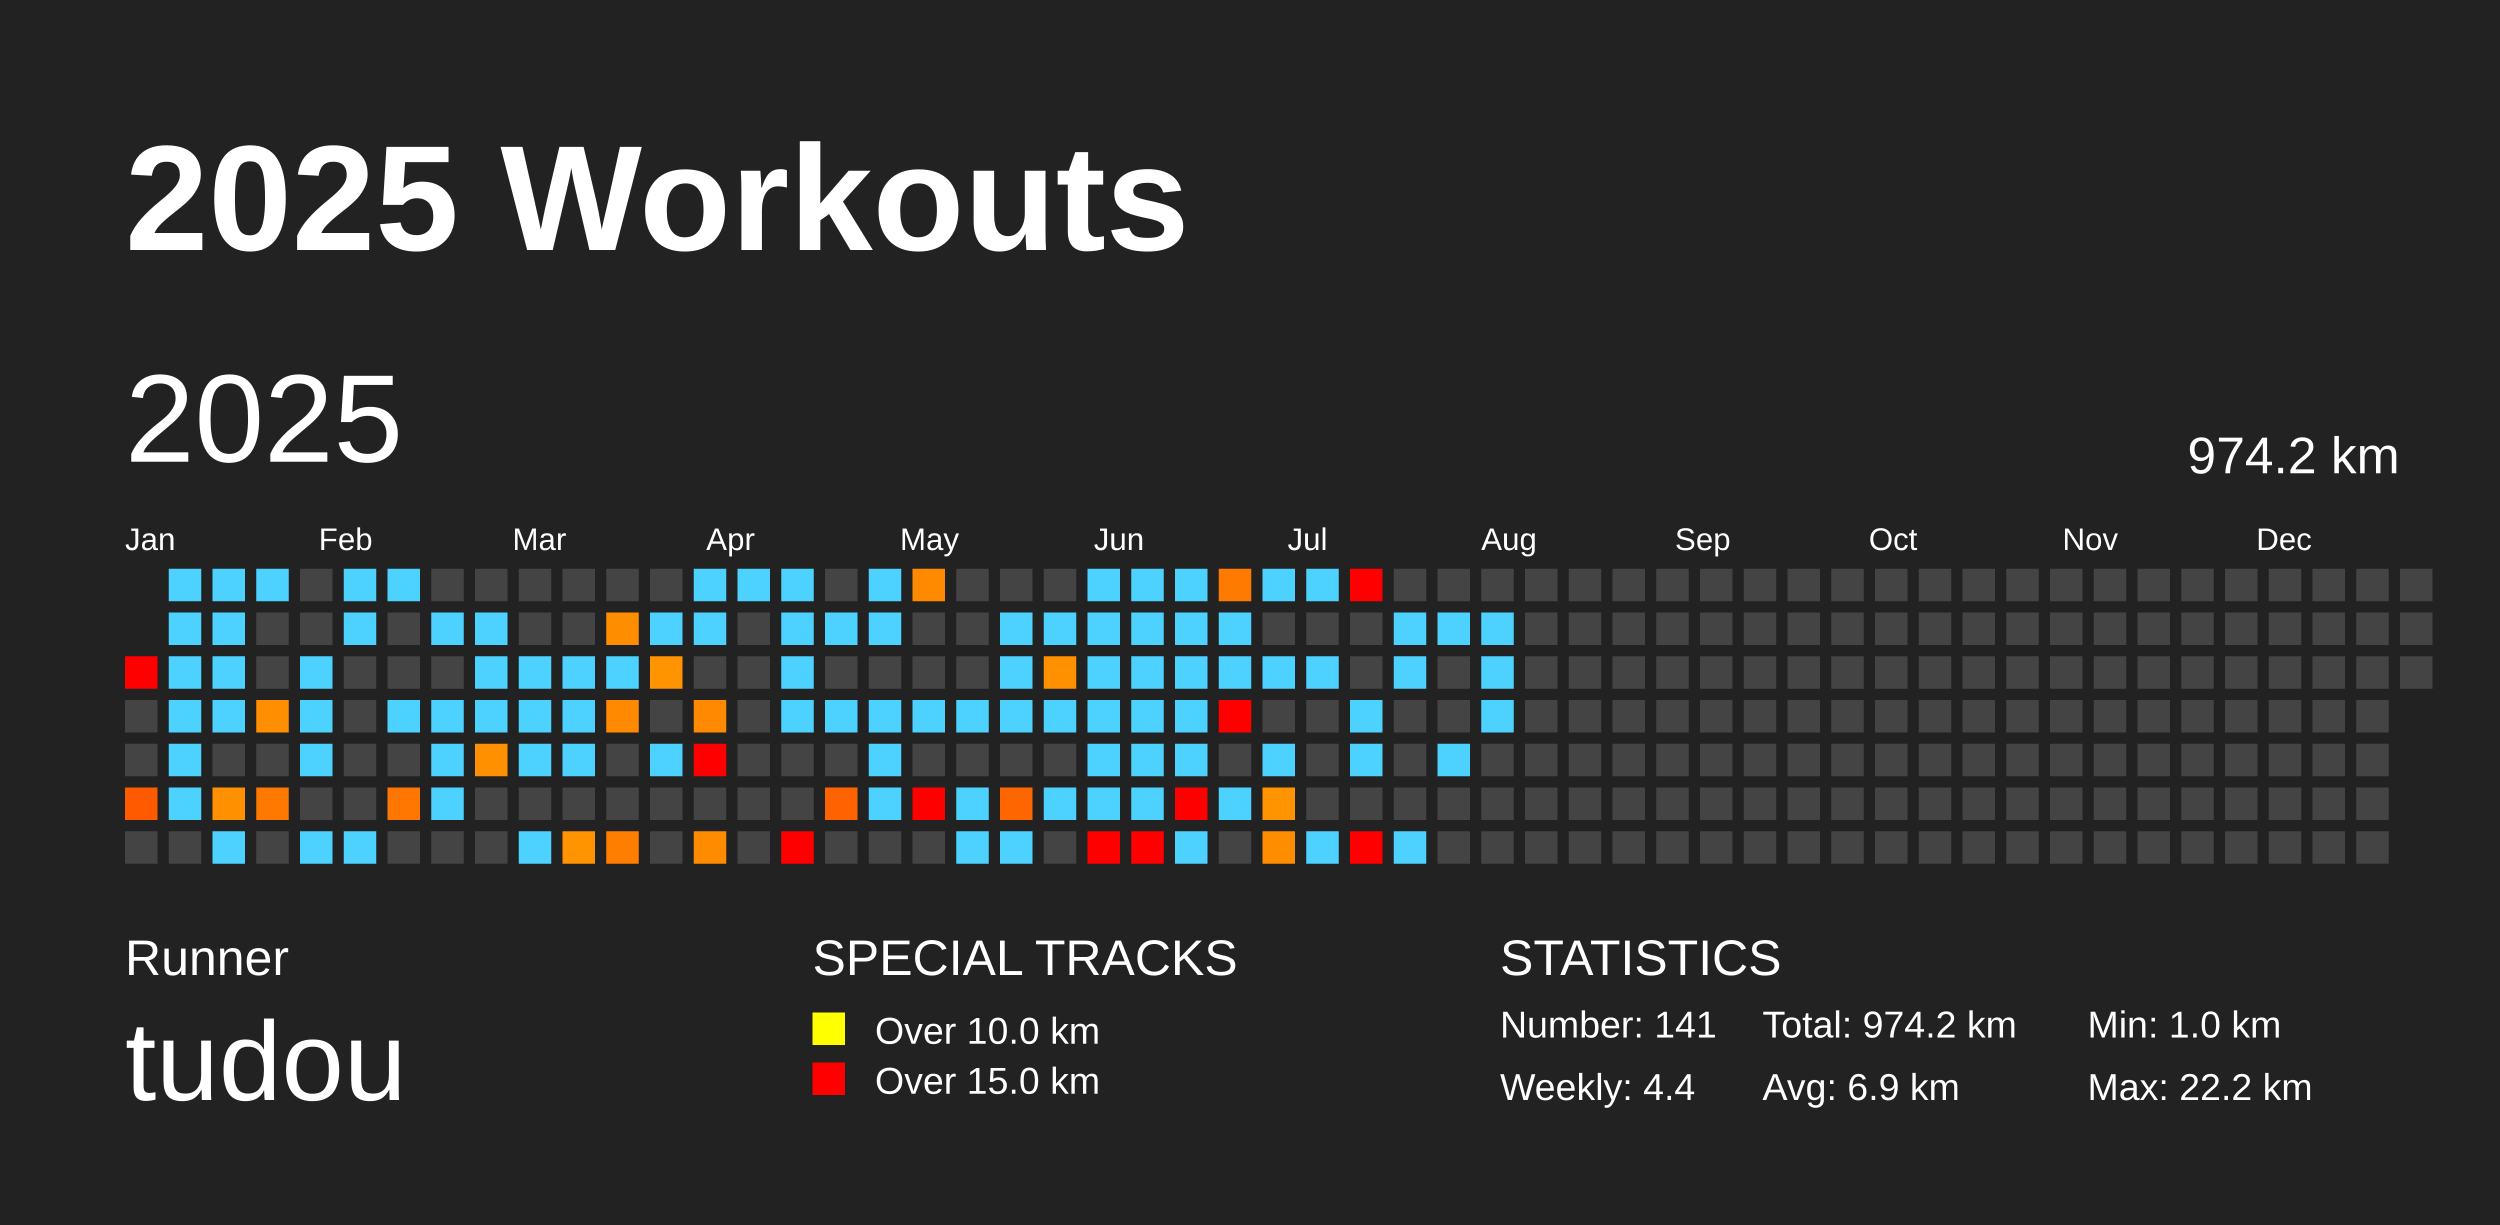
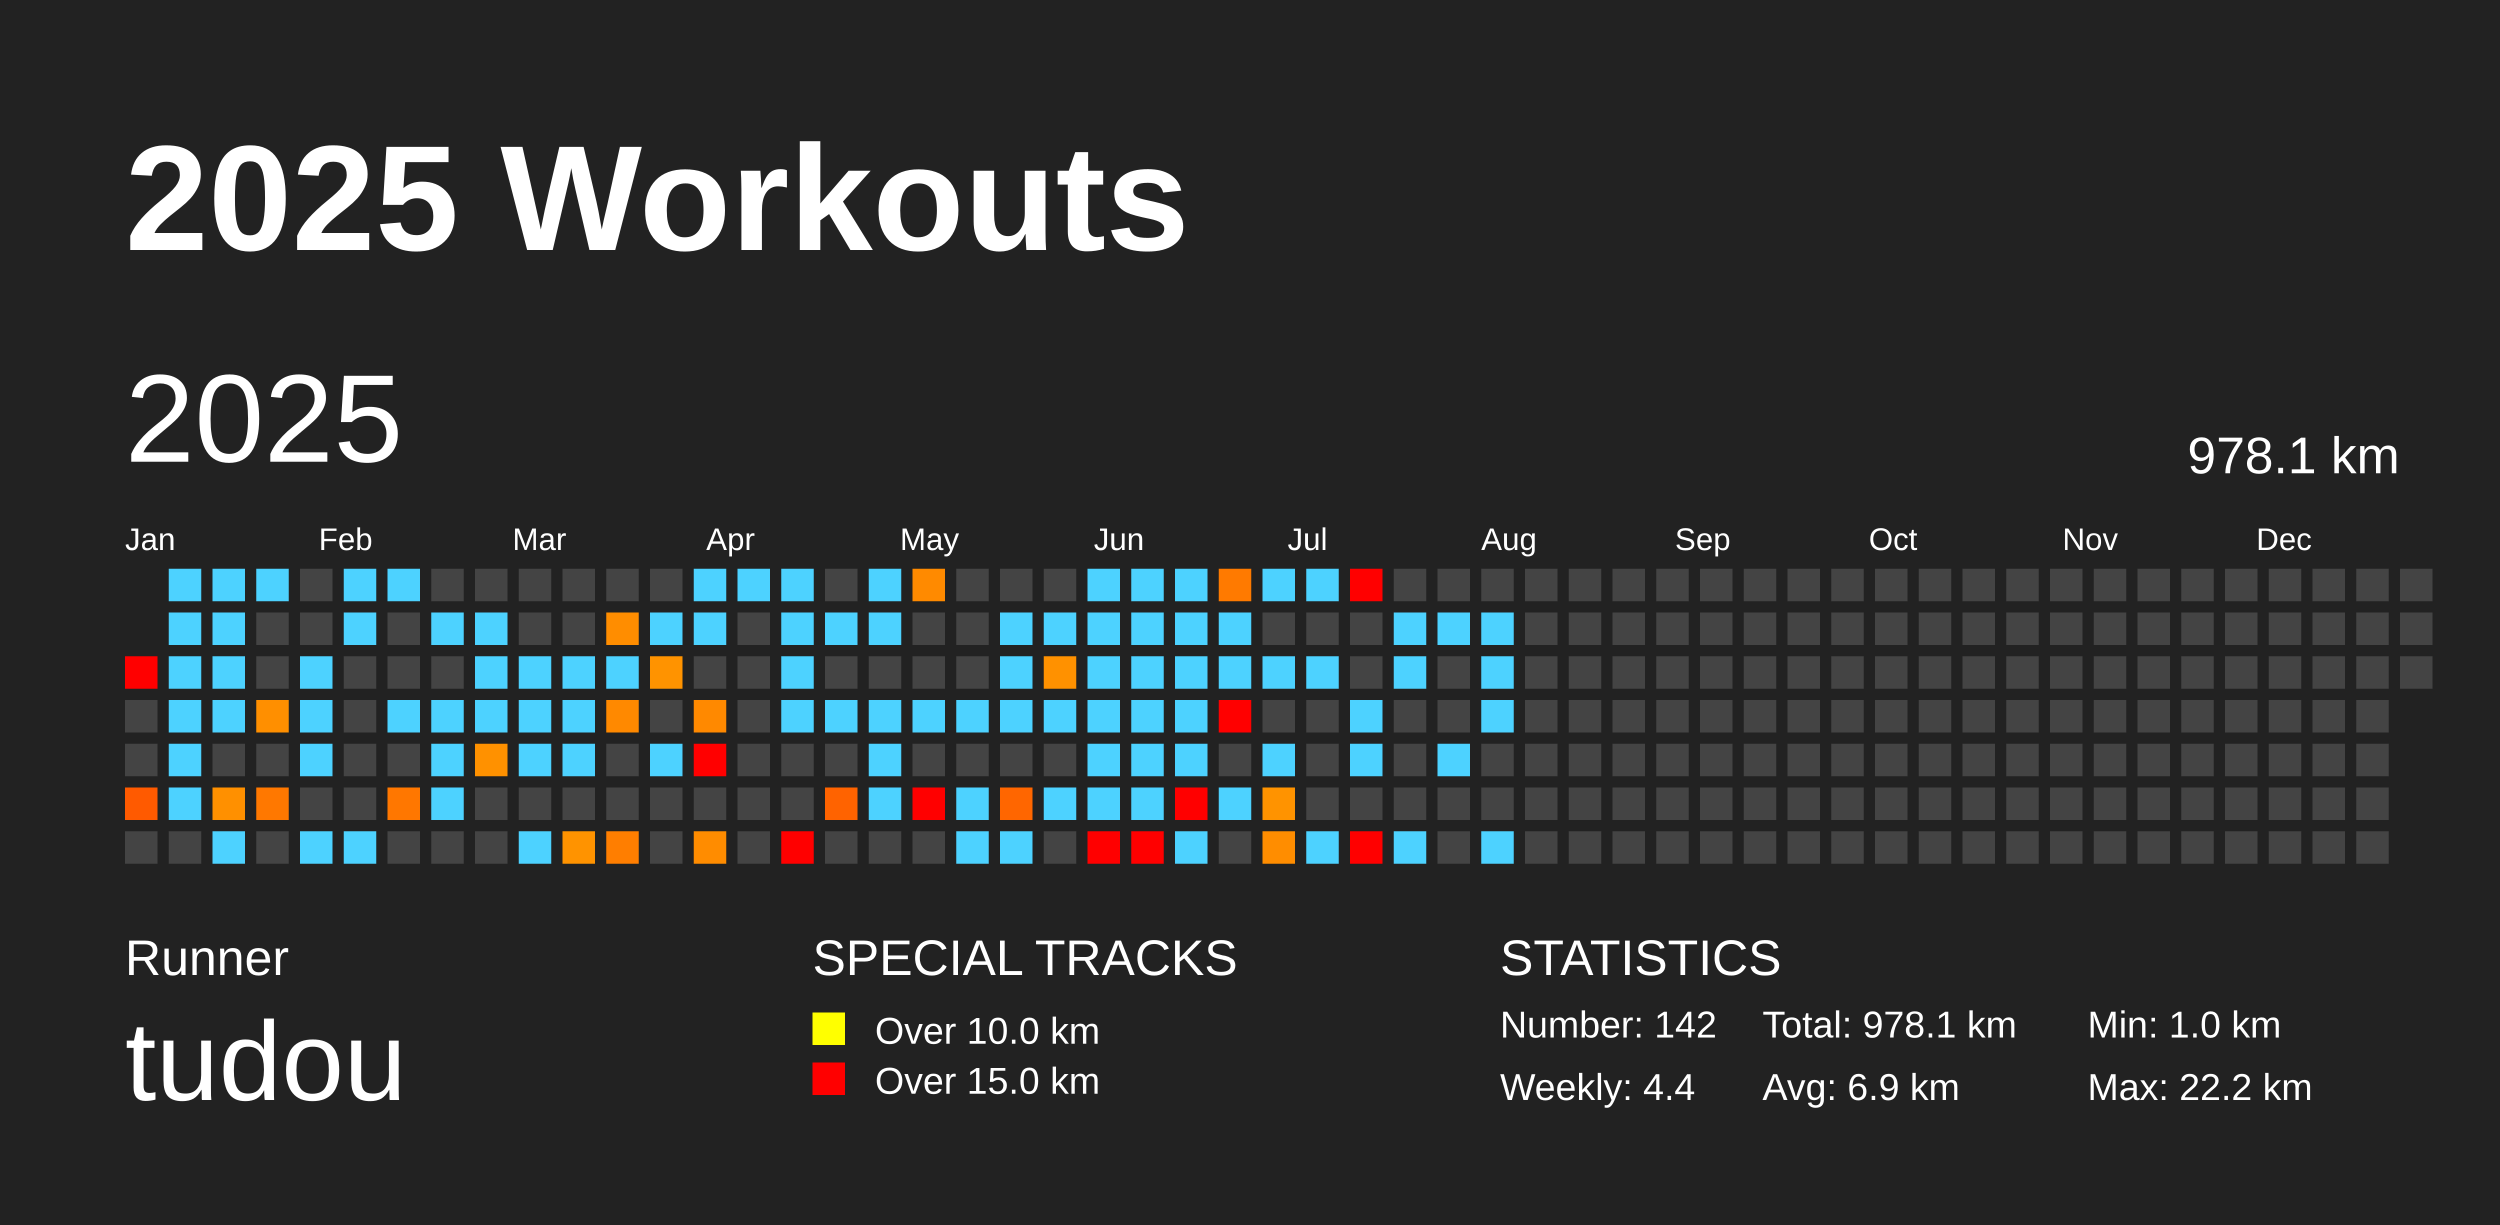
<svg xmlns="http://www.w3.org/2000/svg" baseProfile="full" height="98mm" version="1.1" viewBox="0,0,200,98" width="200mm">
  <defs />
  <rect fill="#222222" height="98" width="200" x="0" y="0" />
  <text fill="#FFFFFF" style="font-size:12px; font-family:Arial; font-weight:bold;" x="10" y="20">2025 Workouts</text>
  <text fill="#FFFFFF" style="font-size:4px; font-family:Arial" x="10" y="78">Runner</text>
  <text fill="#FFFFFF" style="font-size:9px; font-family:Arial" x="10" y="88">tudou</text>
  <text fill="#FFFFFF" style="font-size:4px; font-family:Arial" x="65" y="78">SPECIAL TRACKS</text>
  <rect fill="yellow" height="2.6" width="2.6" x="65" y="81" />
  <text fill="#FFFFFF" style="font-size:3px; font-family:Arial" x="70" y="83.5">Over 10.0 km</text>
  <rect fill="red" height="2.6" width="2.6" x="65" y="85" />
  <text fill="#FFFFFF" style="font-size:3px; font-family:Arial" x="70" y="87.5">Over 15.0 km</text>
  <text fill="#FFFFFF" style="font-size:4px; font-family:Arial" x="120" y="78">STATISTICS</text>
-   <text fill="#FFFFFF" style="font-size:3px; font-family:Arial" x="120" y="83">Number: 141</text>
+   <text fill="#FFFFFF" style="font-size:3px; font-family:Arial" x="120" y="83">Number: 142</text>
  <text fill="#FFFFFF" style="font-size:3px; font-family:Arial" x="120" y="88">Weekly: 4.4</text>
-   <text fill="#FFFFFF" style="font-size:3px; font-family:Arial" x="141" y="83">Total: 974.2 km</text>
+   <text fill="#FFFFFF" style="font-size:3px; font-family:Arial" x="141" y="83">Total: 978.1 km</text>
  <text fill="#FFFFFF" style="font-size:3px; font-family:Arial" x="141" y="88">Avg: 6.9 km</text>
  <text fill="#FFFFFF" style="font-size:3px; font-family:Arial" x="167" y="83">Min: 1.0 km</text>
  <text fill="#FFFFFF" style="font-size:3px; font-family:Arial" x="167" y="88">Max: 22.2 km</text>
  <text dominant-baseline="hanging" fill="#FFFFFF" style="font-size:10.0px; font-family:Arial;" x="10" y="30">2025</text>
-   <text dominant-baseline="hanging" fill="#FFFFFF" style="font-size:4.125px; font-family:Arial;" x="175" y="35">974.2 km</text>
+   <text dominant-baseline="hanging" fill="#FFFFFF" style="font-size:4.125px; font-family:Arial;" x="175" y="35">978.1 km</text>
  <text fill="#FFFFFF" style="font-size:2.5px; font-family:Arial" x="10.0" y="44">Jan</text>
  <text fill="#FFFFFF" style="font-size:2.5px; font-family:Arial" x="25.5" y="44">Feb</text>
  <text fill="#FFFFFF" style="font-size:2.5px; font-family:Arial" x="41.0" y="44">Mar</text>
  <text fill="#FFFFFF" style="font-size:2.5px; font-family:Arial" x="56.5" y="44">Apr</text>
  <text fill="#FFFFFF" style="font-size:2.5px; font-family:Arial" x="72.0" y="44">May</text>
  <text fill="#FFFFFF" style="font-size:2.5px; font-family:Arial" x="87.5" y="44">Jun</text>
  <text fill="#FFFFFF" style="font-size:2.5px; font-family:Arial" x="103.0" y="44">Jul</text>
  <text fill="#FFFFFF" style="font-size:2.5px; font-family:Arial" x="118.5" y="44">Aug</text>
  <text fill="#FFFFFF" style="font-size:2.5px; font-family:Arial" x="134.0" y="44">Sep</text>
  <text fill="#FFFFFF" style="font-size:2.5px; font-family:Arial" x="149.5" y="44">Oct</text>
  <text fill="#FFFFFF" style="font-size:2.5px; font-family:Arial" x="165.0" y="44">Nov</text>
  <text fill="#FFFFFF" style="font-size:2.5px; font-family:Arial" x="180.5" y="44">Dec</text>
  <rect fill="red" height="2.6" width="2.6" x="10.0" y="52.5" />
  <rect fill="#444444" height="2.6" width="2.6" x="10.0" y="56.0" />
  <rect fill="#444444" height="2.6" width="2.6" x="10.0" y="59.5" />
  <rect fill="#ff5a00" height="2.6" width="2.6" x="10.0" y="63.0" />
  <rect fill="#444444" height="2.6" width="2.6" x="10.0" y="66.5" />
  <rect fill="#4dd2ff" height="2.6" width="2.6" x="13.5" y="45.5" />
  <rect fill="#4dd2ff" height="2.6" width="2.6" x="13.5" y="49.0" />
  <rect fill="#4dd2ff" height="2.6" width="2.6" x="13.5" y="52.5" />
  <rect fill="#4dd2ff" height="2.6" width="2.6" x="13.5" y="56.0" />
  <rect fill="#4dd2ff" height="2.6" width="2.6" x="13.5" y="59.5" />
  <rect fill="#4dd2ff" height="2.6" width="2.6" x="13.5" y="63.0" />
  <rect fill="#444444" height="2.6" width="2.6" x="13.5" y="66.5" />
  <rect fill="#4dd2ff" height="2.6" width="2.6" x="17.0" y="45.5" />
  <rect fill="#4dd2ff" height="2.6" width="2.6" x="17.0" y="49.0" />
  <rect fill="#4dd2ff" height="2.6" width="2.6" x="17.0" y="52.5" />
  <rect fill="#4dd2ff" height="2.6" width="2.6" x="17.0" y="56.0" />
  <rect fill="#444444" height="2.6" width="2.6" x="17.0" y="59.5" />
  <rect fill="#ff9000" height="2.6" width="2.6" x="17.0" y="63.0" />
  <rect fill="#4dd2ff" height="2.6" width="2.6" x="17.0" y="66.5" />
  <rect fill="#4dd2ff" height="2.6" width="2.6" x="20.5" y="45.5" />
  <rect fill="#444444" height="2.6" width="2.6" x="20.5" y="49.0" />
  <rect fill="#444444" height="2.6" width="2.6" x="20.5" y="52.5" />
  <rect fill="#ff8f00" height="2.6" width="2.6" x="20.5" y="56.0" />
  <rect fill="#444444" height="2.6" width="2.6" x="20.5" y="59.5" />
  <rect fill="#ff7800" height="2.6" width="2.6" x="20.5" y="63.0" />
  <rect fill="#444444" height="2.6" width="2.6" x="20.5" y="66.5" />
  <rect fill="#444444" height="2.6" width="2.6" x="24.0" y="45.5" />
  <rect fill="#444444" height="2.6" width="2.6" x="24.0" y="49.0" />
  <rect fill="#4dd2ff" height="2.6" width="2.6" x="24.0" y="52.5" />
  <rect fill="#4dd2ff" height="2.6" width="2.6" x="24.0" y="56.0" />
  <rect fill="#4dd2ff" height="2.6" width="2.6" x="24.0" y="59.5" />
  <rect fill="#444444" height="2.6" width="2.6" x="24.0" y="63.0" />
  <rect fill="#4dd2ff" height="2.6" width="2.6" x="24.0" y="66.5" />
  <rect fill="#4dd2ff" height="2.6" width="2.6" x="27.5" y="45.5" />
  <rect fill="#4dd2ff" height="2.6" width="2.6" x="27.5" y="49.0" />
  <rect fill="#444444" height="2.6" width="2.6" x="27.5" y="52.5" />
  <rect fill="#444444" height="2.6" width="2.6" x="27.5" y="56.0" />
  <rect fill="#444444" height="2.6" width="2.6" x="27.5" y="59.5" />
  <rect fill="#444444" height="2.6" width="2.6" x="27.5" y="63.0" />
  <rect fill="#4dd2ff" height="2.6" width="2.6" x="27.5" y="66.5" />
  <rect fill="#4dd2ff" height="2.6" width="2.6" x="31.0" y="45.5" />
  <rect fill="#444444" height="2.6" width="2.6" x="31.0" y="49.0" />
  <rect fill="#444444" height="2.6" width="2.6" x="31.0" y="52.5" />
  <rect fill="#4dd2ff" height="2.6" width="2.6" x="31.0" y="56.0" />
  <rect fill="#444444" height="2.6" width="2.6" x="31.0" y="59.5" />
  <rect fill="#ff7700" height="2.6" width="2.6" x="31.0" y="63.0" />
  <rect fill="#444444" height="2.6" width="2.6" x="31.0" y="66.5" />
  <rect fill="#444444" height="2.6" width="2.6" x="34.5" y="45.5" />
  <rect fill="#4dd2ff" height="2.6" width="2.6" x="34.5" y="49.0" />
  <rect fill="#444444" height="2.6" width="2.6" x="34.5" y="52.5" />
  <rect fill="#4dd2ff" height="2.6" width="2.6" x="34.5" y="56.0" />
  <rect fill="#4dd2ff" height="2.6" width="2.6" x="34.5" y="59.5" />
  <rect fill="#4dd2ff" height="2.6" width="2.6" x="34.5" y="63.0" />
  <rect fill="#444444" height="2.6" width="2.6" x="34.5" y="66.5" />
  <rect fill="#444444" height="2.6" width="2.6" x="38.0" y="45.5" />
  <rect fill="#4dd2ff" height="2.6" width="2.6" x="38.0" y="49.0" />
  <rect fill="#4dd2ff" height="2.6" width="2.6" x="38.0" y="52.5" />
  <rect fill="#4dd2ff" height="2.6" width="2.6" x="38.0" y="56.0" />
  <rect fill="#ff9100" height="2.6" width="2.6" x="38.0" y="59.5" />
  <rect fill="#444444" height="2.6" width="2.6" x="38.0" y="63.0" />
  <rect fill="#444444" height="2.6" width="2.6" x="38.0" y="66.5" />
  <rect fill="#444444" height="2.6" width="2.6" x="41.5" y="45.5" />
  <rect fill="#444444" height="2.6" width="2.6" x="41.5" y="49.0" />
  <rect fill="#4dd2ff" height="2.6" width="2.6" x="41.5" y="52.5" />
  <rect fill="#4dd2ff" height="2.6" width="2.6" x="41.5" y="56.0" />
  <rect fill="#4dd2ff" height="2.6" width="2.6" x="41.5" y="59.5" />
  <rect fill="#444444" height="2.6" width="2.6" x="41.5" y="63.0" />
  <rect fill="#4dd2ff" height="2.6" width="2.6" x="41.5" y="66.5" />
  <rect fill="#444444" height="2.6" width="2.6" x="45.0" y="45.5" />
  <rect fill="#444444" height="2.6" width="2.6" x="45.0" y="49.0" />
  <rect fill="#4dd2ff" height="2.6" width="2.6" x="45.0" y="52.5" />
  <rect fill="#4dd2ff" height="2.6" width="2.6" x="45.0" y="56.0" />
  <rect fill="#4dd2ff" height="2.6" width="2.6" x="45.0" y="59.5" />
  <rect fill="#444444" height="2.6" width="2.6" x="45.0" y="63.0" />
  <rect fill="#ff9300" height="2.6" width="2.6" x="45.0" y="66.5" />
  <rect fill="#444444" height="2.6" width="2.6" x="48.5" y="45.5" />
  <rect fill="#ff8d00" height="2.6" width="2.6" x="48.5" y="49.0" />
  <rect fill="#4dd2ff" height="2.6" width="2.6" x="48.5" y="52.5" />
  <rect fill="#ff8900" height="2.6" width="2.6" x="48.5" y="56.0" />
  <rect fill="#444444" height="2.6" width="2.6" x="48.5" y="59.5" />
  <rect fill="#444444" height="2.6" width="2.6" x="48.5" y="63.0" />
  <rect fill="#ff7e00" height="2.6" width="2.6" x="48.5" y="66.5" />
  <rect fill="#444444" height="2.6" width="2.6" x="52.0" y="45.5" />
  <rect fill="#4dd2ff" height="2.6" width="2.6" x="52.0" y="49.0" />
  <rect fill="#ff9300" height="2.6" width="2.6" x="52.0" y="52.5" />
  <rect fill="#444444" height="2.6" width="2.6" x="52.0" y="56.0" />
  <rect fill="#4dd2ff" height="2.6" width="2.6" x="52.0" y="59.5" />
  <rect fill="#444444" height="2.6" width="2.6" x="52.0" y="63.0" />
  <rect fill="#444444" height="2.6" width="2.6" x="52.0" y="66.5" />
  <rect fill="#4dd2ff" height="2.6" width="2.6" x="55.5" y="45.5" />
  <rect fill="#4dd2ff" height="2.6" width="2.6" x="55.5" y="49.0" />
  <rect fill="#444444" height="2.6" width="2.6" x="55.5" y="52.5" />
  <rect fill="#ff8900" height="2.6" width="2.6" x="55.5" y="56.0" />
  <rect fill="red" height="2.6" width="2.6" x="55.5" y="59.5" />
  <rect fill="#444444" height="2.6" width="2.6" x="55.5" y="63.0" />
  <rect fill="#ff8c00" height="2.6" width="2.6" x="55.5" y="66.5" />
  <rect fill="#4dd2ff" height="2.6" width="2.6" x="59.0" y="45.5" />
  <rect fill="#444444" height="2.6" width="2.6" x="59.0" y="49.0" />
  <rect fill="#444444" height="2.6" width="2.6" x="59.0" y="52.5" />
  <rect fill="#444444" height="2.6" width="2.6" x="59.0" y="56.0" />
  <rect fill="#444444" height="2.6" width="2.6" x="59.0" y="59.5" />
  <rect fill="#444444" height="2.6" width="2.6" x="59.0" y="63.0" />
  <rect fill="#444444" height="2.6" width="2.6" x="59.0" y="66.5" />
  <rect fill="#4dd2ff" height="2.6" width="2.6" x="62.5" y="45.5" />
  <rect fill="#4dd2ff" height="2.6" width="2.6" x="62.5" y="49.0" />
  <rect fill="#4dd2ff" height="2.6" width="2.6" x="62.5" y="52.5" />
  <rect fill="#4dd2ff" height="2.6" width="2.6" x="62.5" y="56.0" />
  <rect fill="#444444" height="2.6" width="2.6" x="62.5" y="59.5" />
  <rect fill="#444444" height="2.6" width="2.6" x="62.5" y="63.0" />
  <rect fill="red" height="2.6" width="2.6" x="62.5" y="66.5" />
  <rect fill="#444444" height="2.6" width="2.6" x="66.0" y="45.5" />
  <rect fill="#4dd2ff" height="2.6" width="2.6" x="66.0" y="49.0" />
  <rect fill="#444444" height="2.6" width="2.6" x="66.0" y="52.5" />
  <rect fill="#4dd2ff" height="2.6" width="2.6" x="66.0" y="56.0" />
  <rect fill="#444444" height="2.6" width="2.6" x="66.0" y="59.5" />
  <rect fill="#ff6300" height="2.6" width="2.6" x="66.0" y="63.0" />
  <rect fill="#444444" height="2.6" width="2.6" x="66.0" y="66.5" />
  <rect fill="#4dd2ff" height="2.6" width="2.6" x="69.5" y="45.5" />
  <rect fill="#4dd2ff" height="2.6" width="2.6" x="69.5" y="49.0" />
  <rect fill="#444444" height="2.6" width="2.6" x="69.5" y="52.5" />
  <rect fill="#4dd2ff" height="2.6" width="2.6" x="69.5" y="56.0" />
  <rect fill="#4dd2ff" height="2.6" width="2.6" x="69.5" y="59.5" />
  <rect fill="#4dd2ff" height="2.6" width="2.6" x="69.5" y="63.0" />
  <rect fill="#444444" height="2.6" width="2.6" x="69.5" y="66.5" />
  <rect fill="#ff8a00" height="2.6" width="2.6" x="73.0" y="45.5" />
  <rect fill="#444444" height="2.6" width="2.6" x="73.0" y="49.0" />
  <rect fill="#444444" height="2.6" width="2.6" x="73.0" y="52.5" />
  <rect fill="#4dd2ff" height="2.6" width="2.6" x="73.0" y="56.0" />
  <rect fill="#444444" height="2.6" width="2.6" x="73.0" y="59.5" />
  <rect fill="red" height="2.6" width="2.6" x="73.0" y="63.0" />
  <rect fill="#444444" height="2.6" width="2.6" x="73.0" y="66.5" />
  <rect fill="#444444" height="2.6" width="2.6" x="76.5" y="45.5" />
  <rect fill="#444444" height="2.6" width="2.6" x="76.5" y="49.0" />
  <rect fill="#444444" height="2.6" width="2.6" x="76.5" y="52.5" />
  <rect fill="#4dd2ff" height="2.6" width="2.6" x="76.5" y="56.0" />
  <rect fill="#444444" height="2.6" width="2.6" x="76.5" y="59.5" />
  <rect fill="#4dd2ff" height="2.6" width="2.6" x="76.5" y="63.0" />
  <rect fill="#4dd2ff" height="2.6" width="2.6" x="76.5" y="66.5" />
  <rect fill="#444444" height="2.6" width="2.6" x="80.0" y="45.5" />
  <rect fill="#4dd2ff" height="2.6" width="2.6" x="80.0" y="49.0" />
  <rect fill="#4dd2ff" height="2.6" width="2.6" x="80.0" y="52.5" />
  <rect fill="#4dd2ff" height="2.6" width="2.6" x="80.0" y="56.0" />
  <rect fill="#444444" height="2.6" width="2.6" x="80.0" y="59.5" />
  <rect fill="#ff6600" height="2.6" width="2.6" x="80.0" y="63.0" />
  <rect fill="#4dd2ff" height="2.6" width="2.6" x="80.0" y="66.5" />
  <rect fill="#444444" height="2.6" width="2.6" x="83.5" y="45.5" />
  <rect fill="#4dd2ff" height="2.6" width="2.6" x="83.5" y="49.0" />
  <rect fill="#ff9100" height="2.6" width="2.6" x="83.5" y="52.5" />
  <rect fill="#4dd2ff" height="2.6" width="2.6" x="83.5" y="56.0" />
  <rect fill="#444444" height="2.6" width="2.6" x="83.5" y="59.5" />
  <rect fill="#4dd2ff" height="2.6" width="2.6" x="83.5" y="63.0" />
  <rect fill="#444444" height="2.6" width="2.6" x="83.5" y="66.5" />
  <rect fill="#4dd2ff" height="2.6" width="2.6" x="87.0" y="45.5" />
  <rect fill="#4dd2ff" height="2.6" width="2.6" x="87.0" y="49.0" />
  <rect fill="#4dd2ff" height="2.6" width="2.6" x="87.0" y="52.5" />
  <rect fill="#4dd2ff" height="2.6" width="2.6" x="87.0" y="56.0" />
  <rect fill="#4dd2ff" height="2.6" width="2.6" x="87.0" y="59.5" />
  <rect fill="#4dd2ff" height="2.6" width="2.6" x="87.0" y="63.0" />
  <rect fill="red" height="2.6" width="2.6" x="87.0" y="66.5" />
  <rect fill="#4dd2ff" height="2.6" width="2.6" x="90.5" y="45.5" />
  <rect fill="#4dd2ff" height="2.6" width="2.6" x="90.5" y="49.0" />
  <rect fill="#4dd2ff" height="2.6" width="2.6" x="90.5" y="52.5" />
  <rect fill="#4dd2ff" height="2.6" width="2.6" x="90.5" y="56.0" />
  <rect fill="#4dd2ff" height="2.6" width="2.6" x="90.5" y="59.5" />
  <rect fill="#4dd2ff" height="2.6" width="2.6" x="90.5" y="63.0" />
  <rect fill="red" height="2.6" width="2.6" x="90.5" y="66.5" />
  <rect fill="#4dd2ff" height="2.6" width="2.6" x="94.0" y="45.5" />
  <rect fill="#4dd2ff" height="2.6" width="2.6" x="94.0" y="49.0" />
  <rect fill="#4dd2ff" height="2.6" width="2.6" x="94.0" y="52.5" />
  <rect fill="#4dd2ff" height="2.6" width="2.6" x="94.0" y="56.0" />
  <rect fill="#4dd2ff" height="2.6" width="2.6" x="94.0" y="59.5" />
  <rect fill="red" height="2.6" width="2.6" x="94.0" y="63.0" />
  <rect fill="#4dd2ff" height="2.6" width="2.6" x="94.0" y="66.5" />
  <rect fill="#ff7a00" height="2.6" width="2.6" x="97.5" y="45.5" />
  <rect fill="#4dd2ff" height="2.6" width="2.6" x="97.5" y="49.0" />
  <rect fill="#4dd2ff" height="2.6" width="2.6" x="97.5" y="52.5" />
  <rect fill="red" height="2.6" width="2.6" x="97.5" y="56.0" />
  <rect fill="#444444" height="2.6" width="2.6" x="97.5" y="59.5" />
  <rect fill="#4dd2ff" height="2.6" width="2.6" x="97.5" y="63.0" />
  <rect fill="#444444" height="2.6" width="2.6" x="97.5" y="66.5" />
  <rect fill="#4dd2ff" height="2.6" width="2.6" x="101.0" y="45.5" />
  <rect fill="#444444" height="2.6" width="2.6" x="101.0" y="49.0" />
  <rect fill="#4dd2ff" height="2.6" width="2.6" x="101.0" y="52.5" />
  <rect fill="#444444" height="2.6" width="2.6" x="101.0" y="56.0" />
  <rect fill="#4dd2ff" height="2.6" width="2.6" x="101.0" y="59.5" />
  <rect fill="#ff9300" height="2.6" width="2.6" x="101.0" y="63.0" />
  <rect fill="#ff8d00" height="2.6" width="2.6" x="101.0" y="66.5" />
  <rect fill="#4dd2ff" height="2.6" width="2.6" x="104.5" y="45.5" />
  <rect fill="#444444" height="2.6" width="2.6" x="104.5" y="49.0" />
  <rect fill="#4dd2ff" height="2.6" width="2.6" x="104.5" y="52.5" />
  <rect fill="#444444" height="2.6" width="2.6" x="104.5" y="56.0" />
  <rect fill="#444444" height="2.6" width="2.6" x="104.5" y="59.5" />
  <rect fill="#444444" height="2.6" width="2.6" x="104.5" y="63.0" />
  <rect fill="#4dd2ff" height="2.6" width="2.6" x="104.5" y="66.5" />
  <rect fill="red" height="2.6" width="2.6" x="108.0" y="45.5" />
  <rect fill="#444444" height="2.6" width="2.6" x="108.0" y="49.0" />
  <rect fill="#444444" height="2.6" width="2.6" x="108.0" y="52.5" />
  <rect fill="#4dd2ff" height="2.6" width="2.6" x="108.0" y="56.0" />
  <rect fill="#4dd2ff" height="2.6" width="2.6" x="108.0" y="59.5" />
  <rect fill="#444444" height="2.6" width="2.6" x="108.0" y="63.0" />
  <rect fill="red" height="2.6" width="2.6" x="108.0" y="66.5" />
  <rect fill="#444444" height="2.6" width="2.6" x="111.5" y="45.5" />
  <rect fill="#4dd2ff" height="2.6" width="2.6" x="111.5" y="49.0" />
  <rect fill="#4dd2ff" height="2.6" width="2.6" x="111.5" y="52.5" />
  <rect fill="#444444" height="2.6" width="2.6" x="111.5" y="56.0" />
  <rect fill="#444444" height="2.6" width="2.6" x="111.5" y="59.5" />
  <rect fill="#444444" height="2.6" width="2.6" x="111.5" y="63.0" />
  <rect fill="#4dd2ff" height="2.6" width="2.6" x="111.5" y="66.5" />
  <rect fill="#444444" height="2.6" width="2.6" x="115.0" y="45.5" />
  <rect fill="#4dd2ff" height="2.6" width="2.6" x="115.0" y="49.0" />
  <rect fill="#444444" height="2.6" width="2.6" x="115.0" y="52.5" />
  <rect fill="#444444" height="2.6" width="2.6" x="115.0" y="56.0" />
  <rect fill="#4dd2ff" height="2.6" width="2.6" x="115.0" y="59.5" />
  <rect fill="#444444" height="2.6" width="2.6" x="115.0" y="63.0" />
  <rect fill="#444444" height="2.6" width="2.6" x="115.0" y="66.5" />
  <rect fill="#444444" height="2.6" width="2.6" x="118.5" y="45.5" />
  <rect fill="#4dd2ff" height="2.6" width="2.6" x="118.5" y="49.0" />
  <rect fill="#4dd2ff" height="2.6" width="2.6" x="118.5" y="52.5" />
  <rect fill="#4dd2ff" height="2.6" width="2.6" x="118.5" y="56.0" />
  <rect fill="#444444" height="2.6" width="2.6" x="118.5" y="59.5" />
  <rect fill="#444444" height="2.6" width="2.6" x="118.5" y="63.0" />
-   <rect fill="#444444" height="2.6" width="2.6" x="118.5" y="66.5" />
+   <rect fill="#4dd2ff" height="2.6" width="2.6" x="118.5" y="66.5" />
  <rect fill="#444444" height="2.6" width="2.6" x="122.0" y="45.5" />
  <rect fill="#444444" height="2.6" width="2.6" x="122.0" y="49.0" />
  <rect fill="#444444" height="2.6" width="2.6" x="122.0" y="52.5" />
  <rect fill="#444444" height="2.6" width="2.6" x="122.0" y="56.0" />
  <rect fill="#444444" height="2.6" width="2.6" x="122.0" y="59.5" />
  <rect fill="#444444" height="2.6" width="2.6" x="122.0" y="63.0" />
  <rect fill="#444444" height="2.6" width="2.6" x="122.0" y="66.5" />
  <rect fill="#444444" height="2.6" width="2.6" x="125.5" y="45.5" />
  <rect fill="#444444" height="2.6" width="2.6" x="125.5" y="49.0" />
  <rect fill="#444444" height="2.6" width="2.6" x="125.5" y="52.5" />
  <rect fill="#444444" height="2.6" width="2.6" x="125.5" y="56.0" />
  <rect fill="#444444" height="2.6" width="2.6" x="125.5" y="59.5" />
  <rect fill="#444444" height="2.6" width="2.6" x="125.5" y="63.0" />
  <rect fill="#444444" height="2.6" width="2.6" x="125.5" y="66.5" />
  <rect fill="#444444" height="2.6" width="2.6" x="129.0" y="45.5" />
  <rect fill="#444444" height="2.6" width="2.6" x="129.0" y="49.0" />
  <rect fill="#444444" height="2.6" width="2.6" x="129.0" y="52.5" />
  <rect fill="#444444" height="2.6" width="2.6" x="129.0" y="56.0" />
  <rect fill="#444444" height="2.6" width="2.6" x="129.0" y="59.5" />
  <rect fill="#444444" height="2.6" width="2.6" x="129.0" y="63.0" />
  <rect fill="#444444" height="2.6" width="2.6" x="129.0" y="66.5" />
  <rect fill="#444444" height="2.6" width="2.6" x="132.5" y="45.5" />
  <rect fill="#444444" height="2.6" width="2.6" x="132.5" y="49.0" />
  <rect fill="#444444" height="2.6" width="2.6" x="132.5" y="52.5" />
  <rect fill="#444444" height="2.6" width="2.6" x="132.5" y="56.0" />
  <rect fill="#444444" height="2.6" width="2.6" x="132.5" y="59.5" />
  <rect fill="#444444" height="2.6" width="2.6" x="132.5" y="63.0" />
  <rect fill="#444444" height="2.6" width="2.6" x="132.5" y="66.5" />
  <rect fill="#444444" height="2.6" width="2.6" x="136.0" y="45.5" />
  <rect fill="#444444" height="2.6" width="2.6" x="136.0" y="49.0" />
  <rect fill="#444444" height="2.6" width="2.6" x="136.0" y="52.5" />
  <rect fill="#444444" height="2.6" width="2.6" x="136.0" y="56.0" />
  <rect fill="#444444" height="2.6" width="2.6" x="136.0" y="59.5" />
  <rect fill="#444444" height="2.6" width="2.6" x="136.0" y="63.0" />
  <rect fill="#444444" height="2.6" width="2.6" x="136.0" y="66.5" />
  <rect fill="#444444" height="2.6" width="2.6" x="139.5" y="45.5" />
  <rect fill="#444444" height="2.6" width="2.6" x="139.5" y="49.0" />
  <rect fill="#444444" height="2.6" width="2.6" x="139.5" y="52.5" />
  <rect fill="#444444" height="2.6" width="2.6" x="139.5" y="56.0" />
  <rect fill="#444444" height="2.6" width="2.6" x="139.5" y="59.5" />
  <rect fill="#444444" height="2.6" width="2.6" x="139.5" y="63.0" />
  <rect fill="#444444" height="2.6" width="2.6" x="139.5" y="66.5" />
  <rect fill="#444444" height="2.6" width="2.6" x="143.0" y="45.5" />
  <rect fill="#444444" height="2.6" width="2.6" x="143.0" y="49.0" />
  <rect fill="#444444" height="2.6" width="2.6" x="143.0" y="52.5" />
  <rect fill="#444444" height="2.6" width="2.6" x="143.0" y="56.0" />
  <rect fill="#444444" height="2.6" width="2.6" x="143.0" y="59.5" />
  <rect fill="#444444" height="2.6" width="2.6" x="143.0" y="63.0" />
  <rect fill="#444444" height="2.6" width="2.6" x="143.0" y="66.5" />
  <rect fill="#444444" height="2.6" width="2.6" x="146.5" y="45.5" />
  <rect fill="#444444" height="2.6" width="2.6" x="146.5" y="49.0" />
  <rect fill="#444444" height="2.6" width="2.6" x="146.5" y="52.5" />
  <rect fill="#444444" height="2.6" width="2.6" x="146.5" y="56.0" />
  <rect fill="#444444" height="2.6" width="2.6" x="146.5" y="59.5" />
  <rect fill="#444444" height="2.6" width="2.6" x="146.5" y="63.0" />
  <rect fill="#444444" height="2.6" width="2.6" x="146.5" y="66.5" />
  <rect fill="#444444" height="2.6" width="2.6" x="150.0" y="45.5" />
  <rect fill="#444444" height="2.6" width="2.6" x="150.0" y="49.0" />
  <rect fill="#444444" height="2.6" width="2.6" x="150.0" y="52.5" />
  <rect fill="#444444" height="2.6" width="2.6" x="150.0" y="56.0" />
  <rect fill="#444444" height="2.6" width="2.6" x="150.0" y="59.5" />
  <rect fill="#444444" height="2.6" width="2.6" x="150.0" y="63.0" />
  <rect fill="#444444" height="2.6" width="2.6" x="150.0" y="66.5" />
  <rect fill="#444444" height="2.6" width="2.6" x="153.5" y="45.5" />
  <rect fill="#444444" height="2.6" width="2.6" x="153.5" y="49.0" />
  <rect fill="#444444" height="2.6" width="2.6" x="153.5" y="52.5" />
  <rect fill="#444444" height="2.6" width="2.6" x="153.5" y="56.0" />
  <rect fill="#444444" height="2.6" width="2.6" x="153.5" y="59.5" />
  <rect fill="#444444" height="2.6" width="2.6" x="153.5" y="63.0" />
  <rect fill="#444444" height="2.6" width="2.6" x="153.5" y="66.5" />
  <rect fill="#444444" height="2.6" width="2.6" x="157.0" y="45.5" />
  <rect fill="#444444" height="2.6" width="2.6" x="157.0" y="49.0" />
  <rect fill="#444444" height="2.6" width="2.6" x="157.0" y="52.5" />
  <rect fill="#444444" height="2.6" width="2.6" x="157.0" y="56.0" />
  <rect fill="#444444" height="2.6" width="2.6" x="157.0" y="59.5" />
  <rect fill="#444444" height="2.6" width="2.6" x="157.0" y="63.0" />
  <rect fill="#444444" height="2.6" width="2.6" x="157.0" y="66.5" />
  <rect fill="#444444" height="2.6" width="2.6" x="160.5" y="45.5" />
  <rect fill="#444444" height="2.6" width="2.6" x="160.5" y="49.0" />
  <rect fill="#444444" height="2.6" width="2.6" x="160.5" y="52.5" />
  <rect fill="#444444" height="2.6" width="2.6" x="160.5" y="56.0" />
  <rect fill="#444444" height="2.6" width="2.6" x="160.5" y="59.5" />
  <rect fill="#444444" height="2.6" width="2.6" x="160.5" y="63.0" />
  <rect fill="#444444" height="2.6" width="2.6" x="160.5" y="66.5" />
  <rect fill="#444444" height="2.6" width="2.6" x="164.0" y="45.5" />
  <rect fill="#444444" height="2.6" width="2.6" x="164.0" y="49.0" />
  <rect fill="#444444" height="2.6" width="2.6" x="164.0" y="52.5" />
  <rect fill="#444444" height="2.6" width="2.6" x="164.0" y="56.0" />
  <rect fill="#444444" height="2.6" width="2.6" x="164.0" y="59.5" />
  <rect fill="#444444" height="2.6" width="2.6" x="164.0" y="63.0" />
  <rect fill="#444444" height="2.6" width="2.6" x="164.0" y="66.5" />
  <rect fill="#444444" height="2.6" width="2.6" x="167.5" y="45.5" />
  <rect fill="#444444" height="2.6" width="2.6" x="167.5" y="49.0" />
  <rect fill="#444444" height="2.6" width="2.6" x="167.5" y="52.5" />
  <rect fill="#444444" height="2.6" width="2.6" x="167.5" y="56.0" />
  <rect fill="#444444" height="2.6" width="2.6" x="167.5" y="59.5" />
  <rect fill="#444444" height="2.6" width="2.6" x="167.5" y="63.0" />
  <rect fill="#444444" height="2.6" width="2.6" x="167.5" y="66.5" />
  <rect fill="#444444" height="2.6" width="2.6" x="171.0" y="45.5" />
  <rect fill="#444444" height="2.6" width="2.6" x="171.0" y="49.0" />
  <rect fill="#444444" height="2.6" width="2.6" x="171.0" y="52.5" />
  <rect fill="#444444" height="2.6" width="2.6" x="171.0" y="56.0" />
  <rect fill="#444444" height="2.6" width="2.6" x="171.0" y="59.5" />
  <rect fill="#444444" height="2.6" width="2.6" x="171.0" y="63.0" />
  <rect fill="#444444" height="2.6" width="2.6" x="171.0" y="66.5" />
  <rect fill="#444444" height="2.6" width="2.6" x="174.5" y="45.5" />
  <rect fill="#444444" height="2.6" width="2.6" x="174.5" y="49.0" />
  <rect fill="#444444" height="2.6" width="2.6" x="174.5" y="52.5" />
  <rect fill="#444444" height="2.6" width="2.6" x="174.5" y="56.0" />
  <rect fill="#444444" height="2.6" width="2.6" x="174.5" y="59.5" />
  <rect fill="#444444" height="2.6" width="2.6" x="174.5" y="63.0" />
  <rect fill="#444444" height="2.6" width="2.6" x="174.5" y="66.5" />
  <rect fill="#444444" height="2.6" width="2.6" x="178.0" y="45.5" />
  <rect fill="#444444" height="2.6" width="2.6" x="178.0" y="49.0" />
  <rect fill="#444444" height="2.6" width="2.6" x="178.0" y="52.5" />
  <rect fill="#444444" height="2.6" width="2.6" x="178.0" y="56.0" />
  <rect fill="#444444" height="2.6" width="2.6" x="178.0" y="59.5" />
  <rect fill="#444444" height="2.6" width="2.6" x="178.0" y="63.0" />
  <rect fill="#444444" height="2.6" width="2.6" x="178.0" y="66.5" />
  <rect fill="#444444" height="2.6" width="2.6" x="181.5" y="45.5" />
  <rect fill="#444444" height="2.6" width="2.6" x="181.5" y="49.0" />
  <rect fill="#444444" height="2.6" width="2.6" x="181.5" y="52.5" />
  <rect fill="#444444" height="2.6" width="2.6" x="181.5" y="56.0" />
  <rect fill="#444444" height="2.6" width="2.6" x="181.5" y="59.5" />
  <rect fill="#444444" height="2.6" width="2.6" x="181.5" y="63.0" />
  <rect fill="#444444" height="2.6" width="2.6" x="181.5" y="66.5" />
  <rect fill="#444444" height="2.6" width="2.6" x="185.0" y="45.5" />
  <rect fill="#444444" height="2.6" width="2.6" x="185.0" y="49.0" />
  <rect fill="#444444" height="2.6" width="2.6" x="185.0" y="52.5" />
  <rect fill="#444444" height="2.6" width="2.6" x="185.0" y="56.0" />
  <rect fill="#444444" height="2.6" width="2.6" x="185.0" y="59.5" />
  <rect fill="#444444" height="2.6" width="2.6" x="185.0" y="63.0" />
  <rect fill="#444444" height="2.6" width="2.6" x="185.0" y="66.5" />
  <rect fill="#444444" height="2.6" width="2.6" x="188.5" y="45.5" />
  <rect fill="#444444" height="2.6" width="2.6" x="188.5" y="49.0" />
  <rect fill="#444444" height="2.6" width="2.6" x="188.5" y="52.5" />
  <rect fill="#444444" height="2.6" width="2.6" x="188.5" y="56.0" />
  <rect fill="#444444" height="2.6" width="2.6" x="188.5" y="59.5" />
  <rect fill="#444444" height="2.6" width="2.6" x="188.5" y="63.0" />
  <rect fill="#444444" height="2.6" width="2.6" x="188.5" y="66.5" />
  <rect fill="#444444" height="2.6" width="2.6" x="192.0" y="45.5" />
  <rect fill="#444444" height="2.6" width="2.6" x="192.0" y="49.0" />
  <rect fill="#444444" height="2.6" width="2.6" x="192.0" y="52.5" />
</svg>
